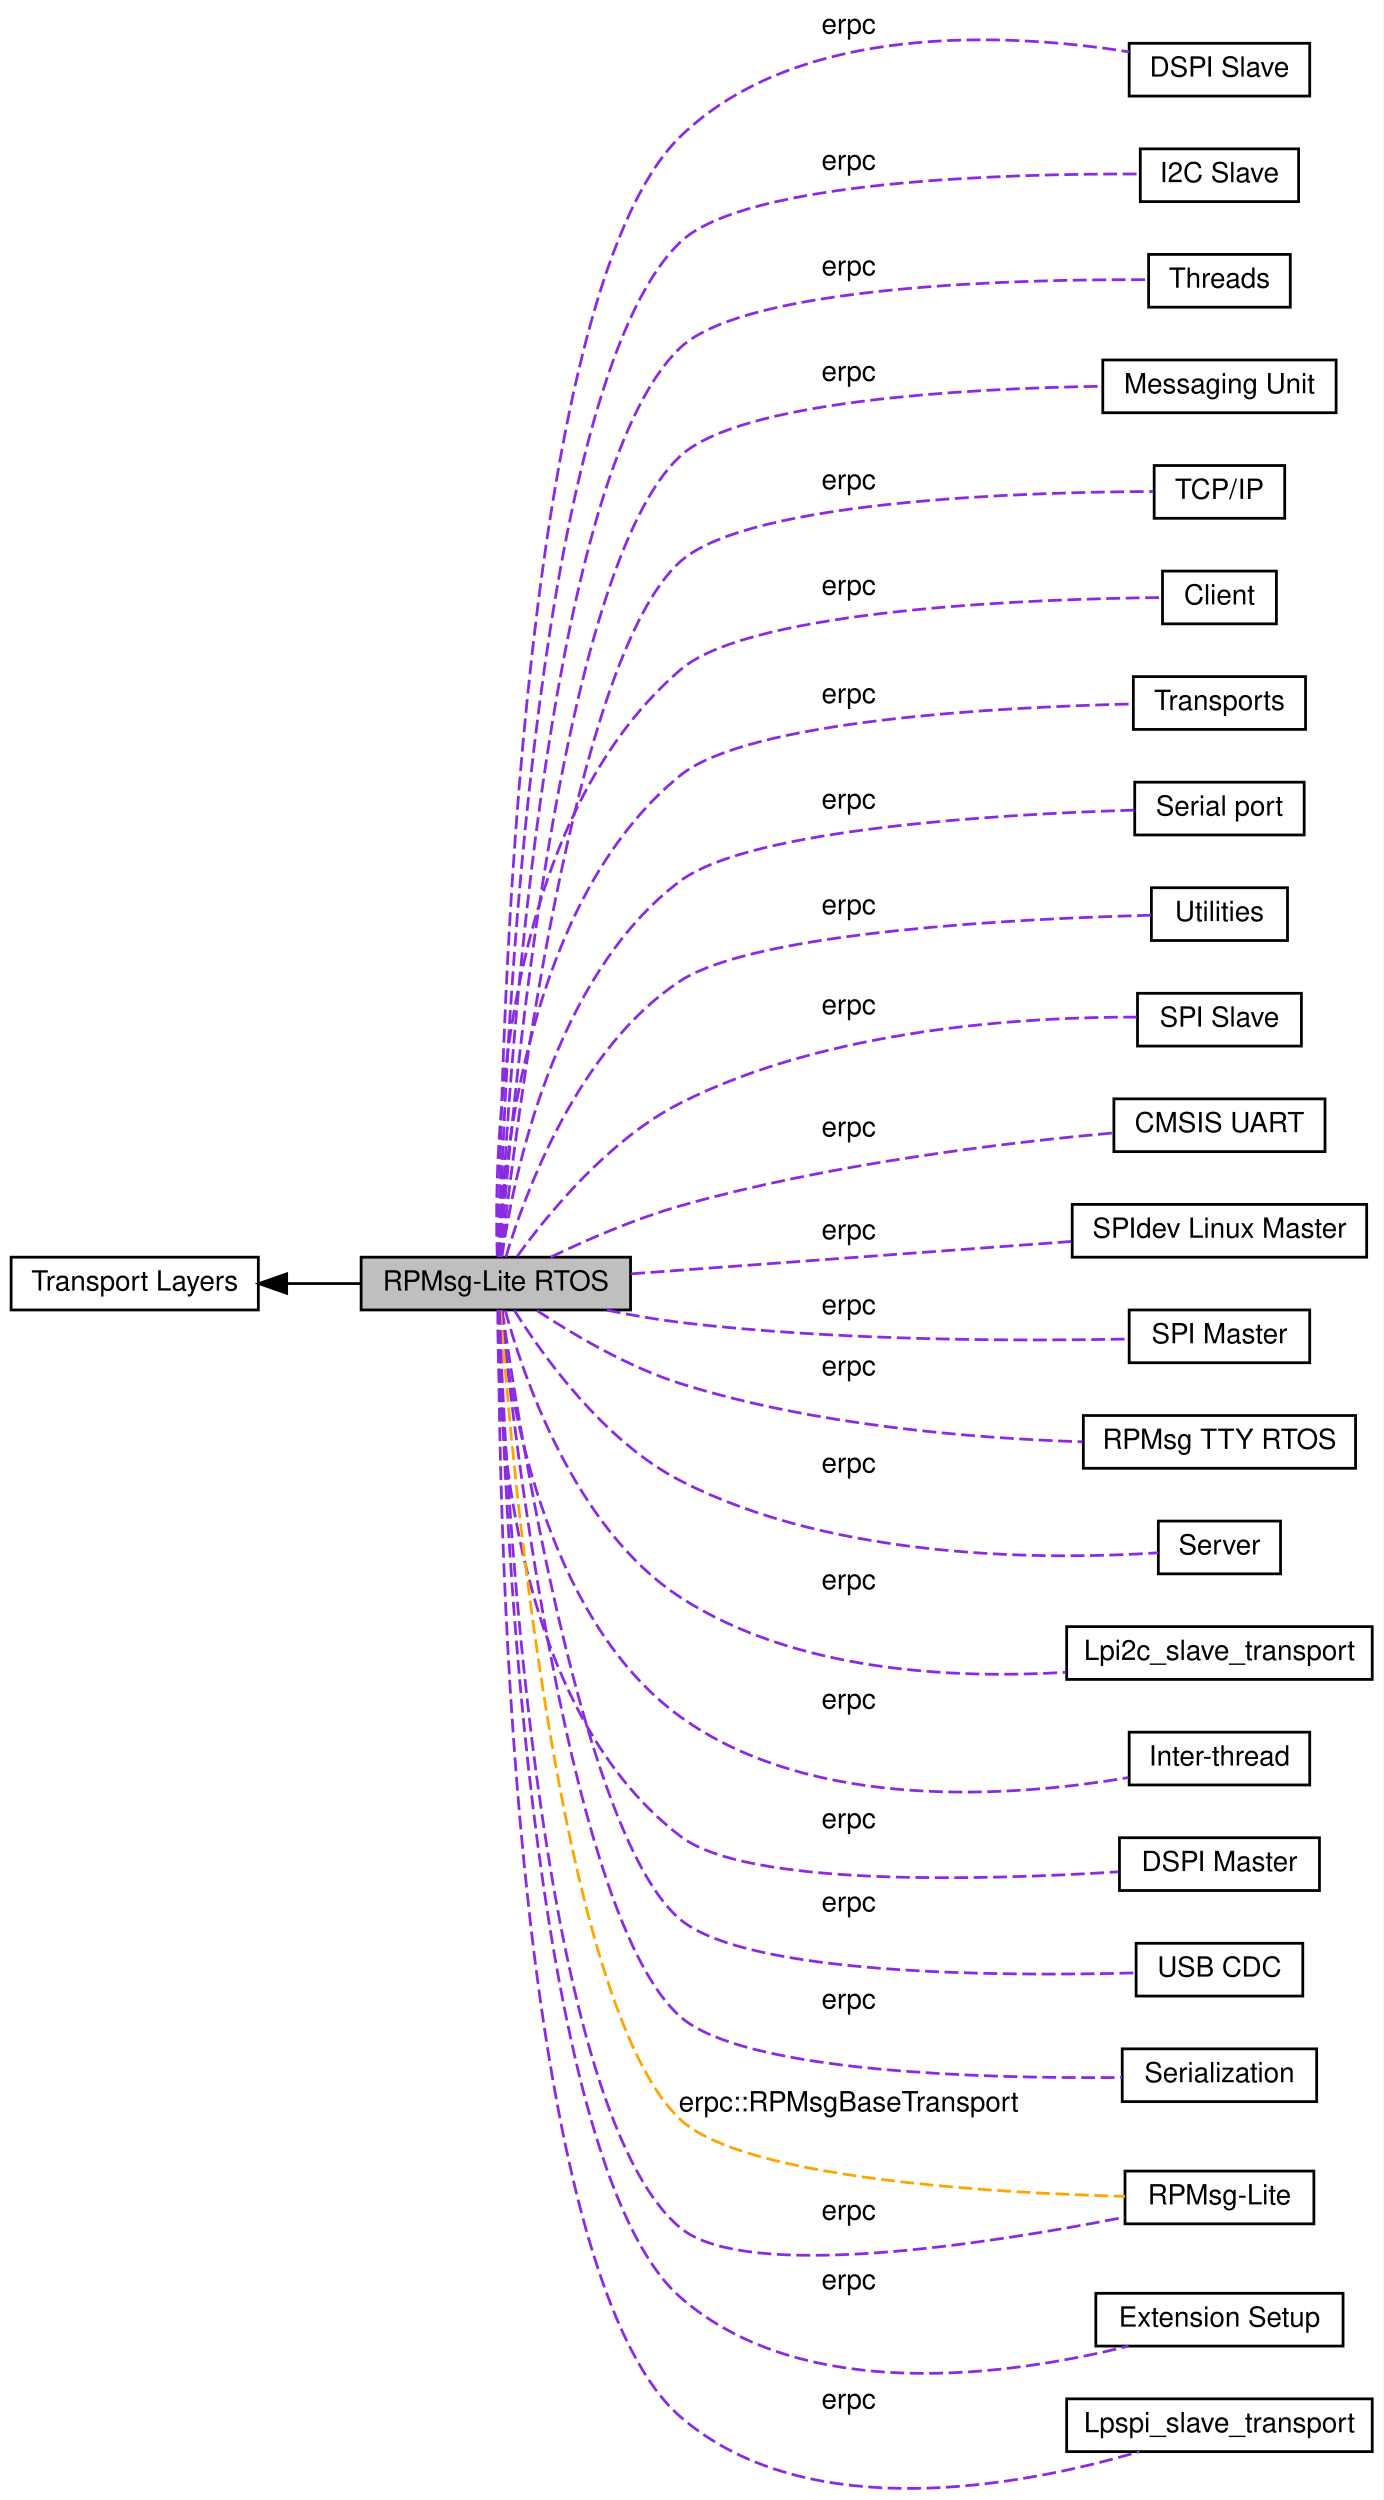
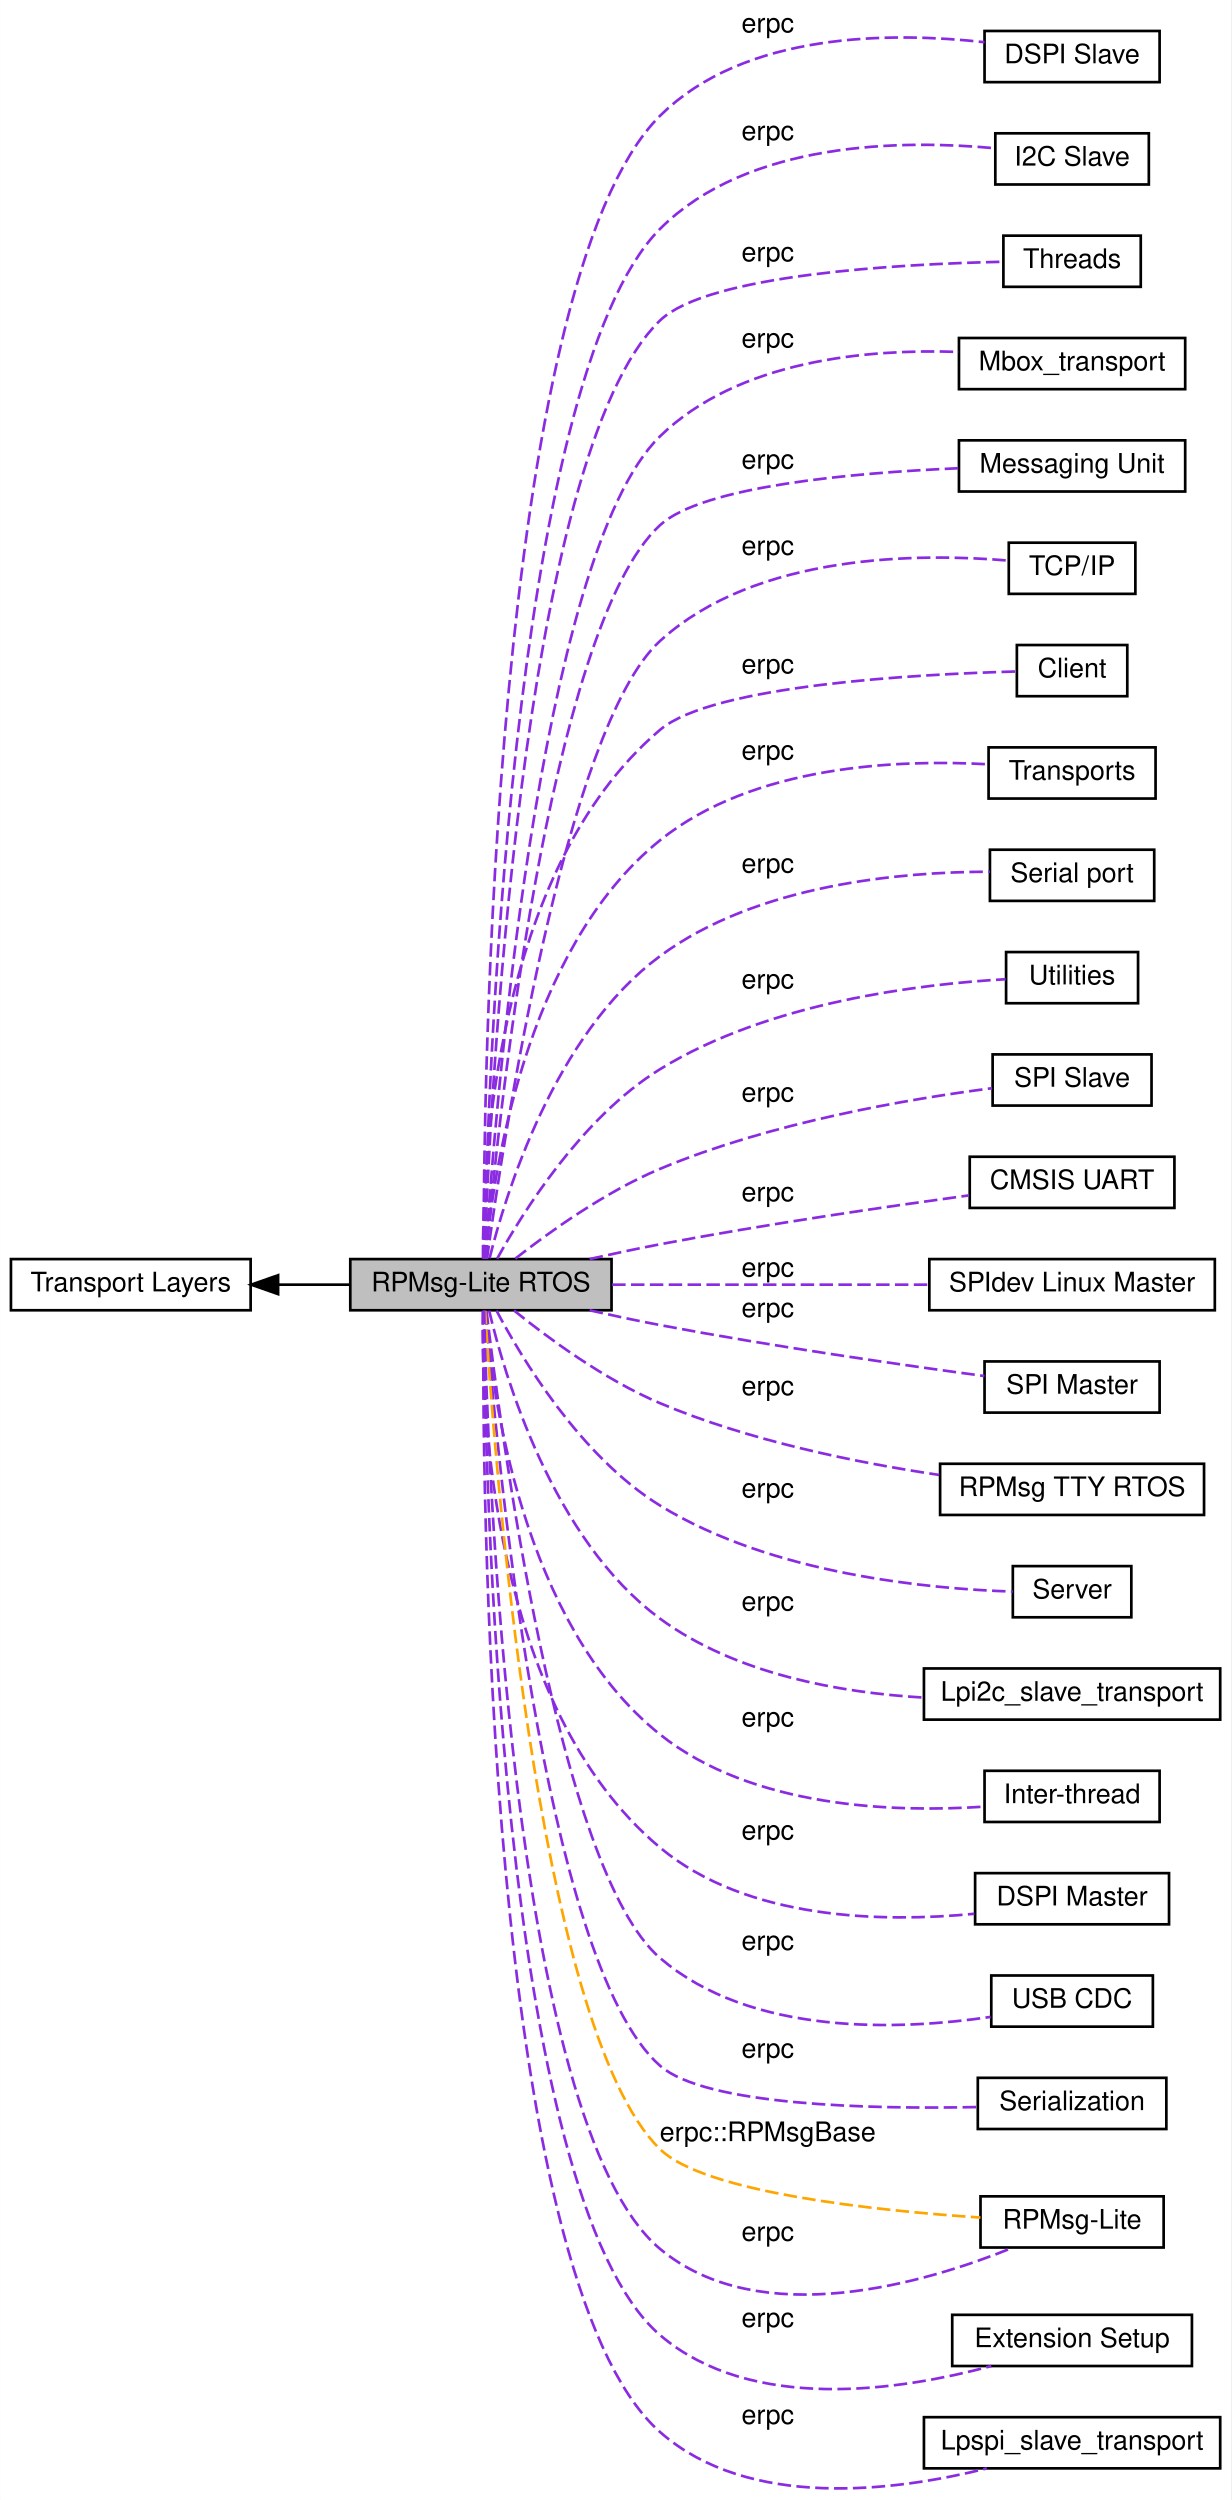
- <svg xmlns="http://www.w3.org/2000/svg" xmlns:xlink="http://www.w3.org/1999/xlink" width="498pt" height="900pt" viewBox="0.00 0.00 498.00 899.83">
-   <g id="graph0" class="graph" transform="scale(1 1) rotate(0) translate(4 895.829)">
-     <polygon fill="white" stroke="none" points="-4,4 -4,-895.829 494,-895.829 494,4 -4,4" />
+ <svg xmlns="http://www.w3.org/2000/svg" xmlns:xlink="http://www.w3.org/1999/xlink" width="457pt" height="928pt" viewBox="0.00 0.00 457.00 928.25">
+   <g id="graph0" class="graph" transform="scale(1 1) rotate(0) translate(4 924.246)">
+     <polygon fill="white" stroke="none" points="-4,4 -4,-924.246 453,-924.246 453,4 -4,4" />
    <g id="node1" class="node">
      <g id="a_node1">
        <a xlink:href="group__transports.html" target="_top" xlink:title="Transport layer classes. ">
-           <polygon fill="white" stroke="black" points="0,-424.329 0,-443.329 89,-443.329 89,-424.329 0,-424.329" />
-           <text text-anchor="middle" x="44.5" y="-431.329" font-family="Helvetica,sans-Serif" font-size="10.00">Transport Layers</text>
-         </a>
-       </g>
-     </g>
-     <g id="node22" class="node">
-       <polygon fill="#bfbfbf" stroke="black" points="126,-424.329 126,-443.329 223,-443.329 223,-424.329 126,-424.329" />
-       <text text-anchor="middle" x="174.5" y="-431.329" font-family="Helvetica,sans-Serif" font-size="10.00">RPMsg-Lite RTOS</text>
+           <polygon fill="white" stroke="black" points="0,-437.746 0,-456.746 89,-456.746 89,-437.746 0,-437.746" />
+           <text text-anchor="middle" x="44.5" y="-444.746" font-family="Helvetica,sans-Serif" font-size="10.00">Transport Layers</text>
+         </a>
+       </g>
+     </g>
+     <g id="node23" class="node">
+       <polygon fill="#bfbfbf" stroke="black" points="126,-437.746 126,-456.746 223,-456.746 223,-437.746 126,-437.746" />
+       <text text-anchor="middle" x="174.5" y="-444.746" font-family="Helvetica,sans-Serif" font-size="10.00">RPMsg-Lite RTOS</text>
    </g>
    <g id="edge1" class="edge">
-       <path fill="none" stroke="black" d="M99.292,-433.829C108.032,-433.829 117.033,-433.829 125.62,-433.829" />
-       <polygon fill="black" stroke="black" points="99.192,-430.329 89.192,-433.829 99.192,-437.329 99.192,-430.329" />
+       <path fill="none" stroke="black" d="M99.292,-447.246C108.032,-447.246 117.033,-447.246 125.62,-447.246" />
+       <polygon fill="black" stroke="black" points="99.192,-443.746 89.192,-447.246 99.192,-450.746 99.192,-443.746" />
    </g>
    <g id="node2" class="node">
      <g id="a_node2">
        <a xlink:href="group__dspi__slave__transport.html" target="_top" xlink:title="MCUXpressoSDK DSPI slave driver transport. ">
-           <polygon fill="white" stroke="black" points="402.5,-861.329 402.5,-880.329 467.5,-880.329 467.5,-861.329 402.5,-861.329" />
-           <text text-anchor="middle" x="435" y="-868.329" font-family="Helvetica,sans-Serif" font-size="10.00">DSPI Slave</text>
+           <polygon fill="white" stroke="black" points="361.5,-893.746 361.5,-912.746 426.5,-912.746 426.5,-893.746 361.5,-893.746" />
+           <text text-anchor="middle" x="394" y="-900.746" font-family="Helvetica,sans-Serif" font-size="10.00">DSPI Slave</text>
        </a>
      </g>
    </g>
    <g id="node3" class="node">
      <g id="a_node3">
        <a xlink:href="group__i2c__slave__transport.html" target="_top" xlink:title="MCUXpressoSDK I2C slave driver transport. ">
-           <polygon fill="white" stroke="black" points="406.5,-823.329 406.5,-842.329 463.5,-842.329 463.5,-823.329 406.5,-823.329" />
-           <text text-anchor="middle" x="435" y="-830.329" font-family="Helvetica,sans-Serif" font-size="10.00">I2C Slave</text>
+           <polygon fill="white" stroke="black" points="365.5,-855.746 365.5,-874.746 422.5,-874.746 422.5,-855.746 365.5,-855.746" />
+           <text text-anchor="middle" x="394" y="-862.746" font-family="Helvetica,sans-Serif" font-size="10.00">I2C Slave</text>
        </a>
      </g>
    </g>
    <g id="node4" class="node">
      <g id="a_node4">
        <a xlink:href="group__port__threads.html" target="_top" xlink:title="Threading model. ">
-           <polygon fill="white" stroke="black" points="409.5,-785.329 409.5,-804.329 460.5,-804.329 460.5,-785.329 409.5,-785.329" />
-           <text text-anchor="middle" x="435" y="-792.329" font-family="Helvetica,sans-Serif" font-size="10.00">Threads</text>
+           <polygon fill="white" stroke="black" points="368.5,-817.746 368.5,-836.746 419.5,-836.746 419.5,-817.746 368.5,-817.746" />
+           <text text-anchor="middle" x="394" y="-824.746" font-family="Helvetica,sans-Serif" font-size="10.00">Threads</text>
        </a>
      </g>
    </g>
    <g id="node5" class="node">
      <g id="a_node5">
-         <a xlink:href="group__mu__transport.html" target="_top" xlink:title="Messaging Unit transport. ">
-           <polygon fill="white" stroke="black" points="393,-747.329 393,-766.329 477,-766.329 477,-747.329 393,-747.329" />
-           <text text-anchor="middle" x="435" y="-754.329" font-family="Helvetica,sans-Serif" font-size="10.00">Messaging Unit</text>
+         <a xlink:href="group__mbox__transport.html" target="_top" xlink:title="Mbox_transport">
+           <polygon fill="white" stroke="black" points="352,-779.746 352,-798.746 436,-798.746 436,-779.746 352,-779.746" />
+           <text text-anchor="middle" x="394" y="-786.746" font-family="Helvetica,sans-Serif" font-size="10.00">Mbox_transport</text>
        </a>
      </g>
    </g>
    <g id="node6" class="node">
      <g id="a_node6">
-         <a xlink:href="group__tcp__transport.html" target="_top" xlink:title="Simple TCP/IP transport. ">
-           <polygon fill="white" stroke="black" points="411.5,-709.329 411.5,-728.329 458.5,-728.329 458.5,-709.329 411.5,-709.329" />
-           <text text-anchor="middle" x="435" y="-716.329" font-family="Helvetica,sans-Serif" font-size="10.00">TCP/IP</text>
+         <a xlink:href="group__mu__transport.html" target="_top" xlink:title="Messaging Unit transport. ">
+           <polygon fill="white" stroke="black" points="352,-741.746 352,-760.746 436,-760.746 436,-741.746 352,-741.746" />
+           <text text-anchor="middle" x="394" y="-748.746" font-family="Helvetica,sans-Serif" font-size="10.00">Messaging Unit</text>
        </a>
      </g>
    </g>
    <g id="node7" class="node">
      <g id="a_node7">
-         <a xlink:href="group__infra__client.html" target="_top" xlink:title="Client classes. ">
-           <polygon fill="white" stroke="black" points="414.5,-671.329 414.5,-690.329 455.5,-690.329 455.5,-671.329 414.5,-671.329" />
-           <text text-anchor="middle" x="435" y="-678.329" font-family="Helvetica,sans-Serif" font-size="10.00">Client</text>
+         <a xlink:href="group__tcp__transport.html" target="_top" xlink:title="Simple TCP/IP transport. ">
+           <polygon fill="white" stroke="black" points="370.5,-703.746 370.5,-722.746 417.5,-722.746 417.5,-703.746 370.5,-703.746" />
+           <text text-anchor="middle" x="394" y="-710.746" font-family="Helvetica,sans-Serif" font-size="10.00">TCP/IP</text>
        </a>
      </g>
    </g>
    <g id="node8" class="node">
      <g id="a_node8">
-         <a xlink:href="group__infra__transport.html" target="_top" xlink:title="Superclasses for building transports. ">
-           <polygon fill="white" stroke="black" points="404,-633.329 404,-652.329 466,-652.329 466,-633.329 404,-633.329" />
-           <text text-anchor="middle" x="435" y="-640.329" font-family="Helvetica,sans-Serif" font-size="10.00">Transports</text>
+         <a xlink:href="group__infra__client.html" target="_top" xlink:title="Client classes. ">
+           <polygon fill="white" stroke="black" points="373.5,-665.746 373.5,-684.746 414.5,-684.746 414.5,-665.746 373.5,-665.746" />
+           <text text-anchor="middle" x="394" y="-672.746" font-family="Helvetica,sans-Serif" font-size="10.00">Client</text>
        </a>
      </g>
    </g>
    <g id="node9" class="node">
      <g id="a_node9">
-         <a xlink:href="group__serial__transport.html" target="_top" xlink:title="POSIX and Win32 serial port transport. ">
-           <polygon fill="white" stroke="black" points="404.5,-595.329 404.5,-614.329 465.5,-614.329 465.5,-595.329 404.5,-595.329" />
-           <text text-anchor="middle" x="435" y="-602.329" font-family="Helvetica,sans-Serif" font-size="10.00">Serial port</text>
+         <a xlink:href="group__infra__transport.html" target="_top" xlink:title="Superclasses for building transports. ">
+           <polygon fill="white" stroke="black" points="363,-627.746 363,-646.746 425,-646.746 425,-627.746 363,-627.746" />
+           <text text-anchor="middle" x="394" y="-634.746" font-family="Helvetica,sans-Serif" font-size="10.00">Transports</text>
        </a>
      </g>
    </g>
    <g id="node10" class="node">
      <g id="a_node10">
-         <a xlink:href="group__infra__utility.html" target="_top" xlink:title="Utility code used by the infrastructure. ">
-           <polygon fill="white" stroke="black" points="410.5,-557.329 410.5,-576.329 459.5,-576.329 459.5,-557.329 410.5,-557.329" />
-           <text text-anchor="middle" x="435" y="-564.329" font-family="Helvetica,sans-Serif" font-size="10.00">Utilities</text>
+         <a xlink:href="group__serial__transport.html" target="_top" xlink:title="POSIX and Win32 serial port transport. ">
+           <polygon fill="white" stroke="black" points="363.5,-589.746 363.5,-608.746 424.5,-608.746 424.5,-589.746 363.5,-589.746" />
+           <text text-anchor="middle" x="394" y="-596.746" font-family="Helvetica,sans-Serif" font-size="10.00">Serial port</text>
        </a>
      </g>
    </g>
    <g id="node11" class="node">
      <g id="a_node11">
-         <a xlink:href="group__spi__slave__transport.html" target="_top" xlink:title="MCUXpressoSDK SPI slave driver transport. ">
-           <polygon fill="white" stroke="black" points="405.5,-519.329 405.5,-538.329 464.5,-538.329 464.5,-519.329 405.5,-519.329" />
-           <text text-anchor="middle" x="435" y="-526.329" font-family="Helvetica,sans-Serif" font-size="10.00">SPI Slave</text>
+         <a xlink:href="group__infra__utility.html" target="_top" xlink:title="Utility code used by the infrastructure. ">
+           <polygon fill="white" stroke="black" points="369.5,-551.746 369.5,-570.746 418.5,-570.746 418.5,-551.746 369.5,-551.746" />
+           <text text-anchor="middle" x="394" y="-558.746" font-family="Helvetica,sans-Serif" font-size="10.00">Utilities</text>
        </a>
      </g>
    </g>
    <g id="node12" class="node">
      <g id="a_node12">
-         <a xlink:href="group__uart__transport.html" target="_top" xlink:title="CMSIS UART driver transport. ">
-           <polygon fill="white" stroke="black" points="397,-481.329 397,-500.329 473,-500.329 473,-481.329 397,-481.329" />
-           <text text-anchor="middle" x="435" y="-488.329" font-family="Helvetica,sans-Serif" font-size="10.00">CMSIS UART</text>
+         <a xlink:href="group__spi__slave__transport.html" target="_top" xlink:title="MCUXpressoSDK SPI slave driver transport. ">
+           <polygon fill="white" stroke="black" points="364.5,-513.746 364.5,-532.746 423.5,-532.746 423.5,-513.746 364.5,-513.746" />
+           <text text-anchor="middle" x="394" y="-520.746" font-family="Helvetica,sans-Serif" font-size="10.00">SPI Slave</text>
        </a>
      </g>
    </g>
    <g id="node13" class="node">
      <g id="a_node13">
-         <a xlink:href="group__spidev__master__transport.html" target="_top" xlink:title="SPIdev Linux transport. ">
-           <polygon fill="white" stroke="black" points="382,-443.329 382,-462.329 488,-462.329 488,-443.329 382,-443.329" />
-           <text text-anchor="middle" x="435" y="-450.329" font-family="Helvetica,sans-Serif" font-size="10.00">SPIdev Linux Master</text>
+         <a xlink:href="group__uart__transport.html" target="_top" xlink:title="CMSIS UART driver transport. ">
+           <polygon fill="white" stroke="black" points="356,-475.746 356,-494.746 432,-494.746 432,-475.746 356,-475.746" />
+           <text text-anchor="middle" x="394" y="-482.746" font-family="Helvetica,sans-Serif" font-size="10.00">CMSIS UART</text>
        </a>
      </g>
    </g>
    <g id="node14" class="node">
      <g id="a_node14">
-         <a xlink:href="group__spi__master__transport.html" target="_top" xlink:title="MCUXpressoSDK SPI master driver transport. ">
-           <polygon fill="white" stroke="black" points="402.5,-405.329 402.5,-424.329 467.5,-424.329 467.5,-405.329 402.5,-405.329" />
-           <text text-anchor="middle" x="435" y="-412.329" font-family="Helvetica,sans-Serif" font-size="10.00">SPI Master</text>
+         <a xlink:href="group__spidev__master__transport.html" target="_top" xlink:title="SPIdev Linux transport. ">
+           <polygon fill="white" stroke="black" points="341,-437.746 341,-456.746 447,-456.746 447,-437.746 341,-437.746" />
+           <text text-anchor="middle" x="394" y="-444.746" font-family="Helvetica,sans-Serif" font-size="10.00">SPIdev Linux Master</text>
        </a>
      </g>
    </g>
    <g id="node15" class="node">
      <g id="a_node15">
-         <a xlink:href="group__rpmsg__tty__rtos__transport.html" target="_top" xlink:title="RPMsg TTY RTOS transport. ">
-           <polygon fill="white" stroke="black" points="386,-367.329 386,-386.329 484,-386.329 484,-367.329 386,-367.329" />
-           <text text-anchor="middle" x="435" y="-374.329" font-family="Helvetica,sans-Serif" font-size="10.00">RPMsg TTY RTOS</text>
+         <a xlink:href="group__spi__master__transport.html" target="_top" xlink:title="MCUXpressoSDK SPI master driver transport. ">
+           <polygon fill="white" stroke="black" points="361.5,-399.746 361.5,-418.746 426.5,-418.746 426.5,-399.746 361.5,-399.746" />
+           <text text-anchor="middle" x="394" y="-406.746" font-family="Helvetica,sans-Serif" font-size="10.00">SPI Master</text>
        </a>
      </g>
    </g>
    <g id="node16" class="node">
      <g id="a_node16">
-         <a xlink:href="group__infra__server.html" target="_top" xlink:title="Server classes. ">
-           <polygon fill="white" stroke="black" points="413,-329.329 413,-348.329 457,-348.329 457,-329.329 413,-329.329" />
-           <text text-anchor="middle" x="435" y="-336.329" font-family="Helvetica,sans-Serif" font-size="10.00">Server</text>
+         <a xlink:href="group__rpmsg__tty__rtos__transport.html" target="_top" xlink:title="RPMsg TTY RTOS transport. ">
+           <polygon fill="white" stroke="black" points="345,-361.746 345,-380.746 443,-380.746 443,-361.746 345,-361.746" />
+           <text text-anchor="middle" x="394" y="-368.746" font-family="Helvetica,sans-Serif" font-size="10.00">RPMsg TTY RTOS</text>
        </a>
      </g>
    </g>
    <g id="node17" class="node">
      <g id="a_node17">
-         <a xlink:href="group__lpi2c__slave__transport.html" target="_top" xlink:title="Lpi2c_slave_transport">
-           <polygon fill="white" stroke="black" points="380,-291.329 380,-310.329 490,-310.329 490,-291.329 380,-291.329" />
-           <text text-anchor="middle" x="435" y="-298.329" font-family="Helvetica,sans-Serif" font-size="10.00">Lpi2c_slave_transport</text>
+         <a xlink:href="group__infra__server.html" target="_top" xlink:title="Server classes. ">
+           <polygon fill="white" stroke="black" points="372,-323.746 372,-342.746 416,-342.746 416,-323.746 372,-323.746" />
+           <text text-anchor="middle" x="394" y="-330.746" font-family="Helvetica,sans-Serif" font-size="10.00">Server</text>
        </a>
      </g>
    </g>
    <g id="node18" class="node">
      <g id="a_node18">
-         <a xlink:href="group__itbp__transport.html" target="_top" xlink:title="Simple inter-thread communications transport. ">
-           <polygon fill="white" stroke="black" points="402.5,-253.329 402.5,-272.329 467.5,-272.329 467.5,-253.329 402.5,-253.329" />
-           <text text-anchor="middle" x="435" y="-260.329" font-family="Helvetica,sans-Serif" font-size="10.00">Inter-thread</text>
+         <a xlink:href="group__lpi2c__slave__transport.html" target="_top" xlink:title="Lpi2c_slave_transport">
+           <polygon fill="white" stroke="black" points="339,-285.746 339,-304.746 449,-304.746 449,-285.746 339,-285.746" />
+           <text text-anchor="middle" x="394" y="-292.746" font-family="Helvetica,sans-Serif" font-size="10.00">Lpi2c_slave_transport</text>
        </a>
      </g>
    </g>
    <g id="node19" class="node">
      <g id="a_node19">
-         <a xlink:href="group__dspi__master__transport.html" target="_top" xlink:title="MCUXpressoSDK DSPI master driver transport. ">
-           <polygon fill="white" stroke="black" points="399,-215.329 399,-234.329 471,-234.329 471,-215.329 399,-215.329" />
-           <text text-anchor="middle" x="435" y="-222.329" font-family="Helvetica,sans-Serif" font-size="10.00">DSPI Master</text>
+         <a xlink:href="group__itbp__transport.html" target="_top" xlink:title="Simple inter-thread communications transport. ">
+           <polygon fill="white" stroke="black" points="361.5,-247.746 361.5,-266.746 426.5,-266.746 426.5,-247.746 361.5,-247.746" />
+           <text text-anchor="middle" x="394" y="-254.746" font-family="Helvetica,sans-Serif" font-size="10.00">Inter-thread</text>
        </a>
      </g>
    </g>
    <g id="node20" class="node">
      <g id="a_node20">
-         <a xlink:href="group___u_s_b___c_d_c__transport.html" target="_top" xlink:title="USB CDC transport. ">
-           <polygon fill="white" stroke="black" points="405,-177.329 405,-196.329 465,-196.329 465,-177.329 405,-177.329" />
-           <text text-anchor="middle" x="435" y="-184.329" font-family="Helvetica,sans-Serif" font-size="10.00">USB CDC</text>
+         <a xlink:href="group__dspi__master__transport.html" target="_top" xlink:title="MCUXpressoSDK DSPI master driver transport. ">
+           <polygon fill="white" stroke="black" points="358,-209.746 358,-228.746 430,-228.746 430,-209.746 358,-209.746" />
+           <text text-anchor="middle" x="394" y="-216.746" font-family="Helvetica,sans-Serif" font-size="10.00">DSPI Master</text>
        </a>
      </g>
    </g>
    <g id="node21" class="node">
      <g id="a_node21">
+         <a xlink:href="group___u_s_b___c_d_c__transport.html" target="_top" xlink:title="USB CDC transport. ">
+           <polygon fill="white" stroke="black" points="364,-171.746 364,-190.746 424,-190.746 424,-171.746 364,-171.746" />
+           <text text-anchor="middle" x="394" y="-178.746" font-family="Helvetica,sans-Serif" font-size="10.00">USB CDC</text>
+         </a>
+       </g>
+     </g>
+     <g id="node22" class="node">
+       <g id="a_node22">
        <a xlink:href="group__infra__codec.html" target="_top" xlink:title="Classes used for message serialization. ">
-           <polygon fill="white" stroke="black" points="400,-139.329 400,-158.329 470,-158.329 470,-139.329 400,-139.329" />
-           <text text-anchor="middle" x="435" y="-146.329" font-family="Helvetica,sans-Serif" font-size="10.00">Serialization</text>
+           <polygon fill="white" stroke="black" points="359,-133.746 359,-152.746 429,-152.746 429,-133.746 359,-133.746" />
+           <text text-anchor="middle" x="394" y="-140.746" font-family="Helvetica,sans-Serif" font-size="10.00">Serialization</text>
        </a>
      </g>
    </g>
    <g id="edge11" class="edge">
-       <path fill="none" stroke="blueviolet" stroke-dasharray="5,2" d="M175.53,-443.574C175.916,-500.421 180.853,-788.667 241,-846.829 283.963,-888.373 359.778,-883.942 402.479,-877.251" />
-       <text text-anchor="middle" x="301.5" y="-883.829" font-family="Helvetica,sans-Serif" font-size="10.00">erpc</text>
+       <path fill="none" stroke="blueviolet" stroke-dasharray="5,2" d="M175.466,-457.079C175.477,-515.755 178.578,-819.201 241,-881.246 272.393,-912.449 326.985,-912.436 361.489,-908.57" />
+       <text text-anchor="middle" x="281" y="-912.246" font-family="Helvetica,sans-Serif" font-size="10.00">erpc</text>
    </g>
    <g id="edge12" class="edge">
-       <path fill="none" stroke="blueviolet" stroke-dasharray="5,2" d="M175.695,-443.371C176.987,-496.621 186.071,-756.538 241,-808.829 264.172,-830.887 358.792,-833.439 406.387,-833.277" />
-       <text text-anchor="middle" x="301.5" y="-834.829" font-family="Helvetica,sans-Serif" font-size="10.00">erpc</text>
+       <path fill="none" stroke="blueviolet" stroke-dasharray="5,2" d="M175.657,-456.815C176.754,-511.409 185,-783.03 241,-839.246 273.593,-871.964 331.276,-872.395 365.438,-869.195" />
+       <text text-anchor="middle" x="281" y="-872.246" font-family="Helvetica,sans-Serif" font-size="10.00">erpc</text>
    </g>
    <g id="edge9" class="edge">
-       <path fill="none" stroke="blueviolet" stroke-dasharray="5,2" d="M175.897,-443.377C178.182,-493.371 191.344,-724.451 241,-770.829 264.874,-793.127 362.923,-795.428 409.375,-795.223" />
-       <text text-anchor="middle" x="301.5" y="-796.829" font-family="Helvetica,sans-Serif" font-size="10.00">erpc</text>
+       <path fill="none" stroke="blueviolet" stroke-dasharray="5,2" d="M175.805,-457.018C177.648,-509.268 189.014,-755.16 241,-805.246 258.714,-822.312 329.846,-826.206 368.198,-827.05" />
+       <text text-anchor="middle" x="281" y="-827.246" font-family="Helvetica,sans-Serif" font-size="10.00">erpc</text>
    </g>
    <g id="edge16" class="edge">
-       <path fill="none" stroke="blueviolet" stroke-dasharray="5,2" d="M176.169,-443.481C179.607,-490.103 196.863,-691.396 241,-731.829 262.488,-751.513 342.648,-756.021 392.654,-756.867" />
-       <text text-anchor="middle" x="301.5" y="-758.829" font-family="Helvetica,sans-Serif" font-size="10.00">erpc</text>
+       <path fill="none" stroke="blueviolet" stroke-dasharray="5,2" d="M176.08,-456.757C179.195,-504.564 195.521,-718.077 241,-762.246 270.032,-790.442 317.699,-794.769 351.916,-793.576" />
+       <text text-anchor="middle" x="281" y="-795.246" font-family="Helvetica,sans-Serif" font-size="10.00">erpc</text>
+     </g>
+     <g id="edge17" class="edge">
+       <path fill="none" stroke="blueviolet" stroke-dasharray="5,2" d="M176.317,-456.967C180.319,-502.142 199.364,-690.987 241,-729.246 256.756,-743.724 312.502,-748.696 351.901,-750.39" />
+       <text text-anchor="middle" x="281" y="-750.246" font-family="Helvetica,sans-Serif" font-size="10.00">erpc</text>
+     </g>
+     <g id="edge24" class="edge">
+       <path fill="none" stroke="blueviolet" stroke-dasharray="5,2" d="M176.755,-456.796C182.267,-497.262 205.64,-653.988 241,-686.246 276.74,-718.85 337.646,-718.9 370.462,-716.094" />
+       <text text-anchor="middle" x="281" y="-718.246" font-family="Helvetica,sans-Serif" font-size="10.00">erpc</text>
+     </g>
+     <g id="edge3" class="edge">
+       <path fill="none" stroke="blueviolet" stroke-dasharray="5,2" d="M175.27,-456.922C175.05,-490.208 179.176,-600.818 241,-653.246 260.624,-669.888 337.052,-673.941 373.48,-674.928" />
+       <text text-anchor="middle" x="281" y="-674.246" font-family="Helvetica,sans-Serif" font-size="10.00">erpc</text>
+     </g>
+     <g id="edge5" class="edge">
+       <path fill="none" stroke="blueviolet" stroke-dasharray="5,2" d="M176.165,-456.968C178.697,-485.816 190.35,-571.458 241,-612.246 275.681,-640.174 329.547,-642.349 362.972,-640.456" />
+       <text text-anchor="middle" x="281" y="-642.246" font-family="Helvetica,sans-Serif" font-size="10.00">erpc</text>
+     </g>
+     <g id="edge20" class="edge">
+       <path fill="none" stroke="blueviolet" stroke-dasharray="5,2" d="M177.713,-457.039C183.563,-480.522 201.754,-540.24 241,-569.246 277.016,-595.865 330.48,-600.548 363.461,-600.57" />
+       <text text-anchor="middle" x="281" y="-600.246" font-family="Helvetica,sans-Serif" font-size="10.00">erpc</text>
+     </g>
+     <g id="edge6" class="edge">
+       <path fill="none" stroke="blueviolet" stroke-dasharray="5,2" d="M180.527,-456.888C189.95,-473.951 211.967,-509.35 241,-527.246 281.399,-552.148 337.843,-558.886 369.347,-560.661" />
+       <text text-anchor="middle" x="281" y="-557.246" font-family="Helvetica,sans-Serif" font-size="10.00">erpc</text>
+     </g>
+     <g id="edge22" class="edge">
+       <path fill="none" stroke="blueviolet" stroke-dasharray="5,2" d="M187.289,-456.932C199.848,-466.764 220.68,-481.718 241,-490.246 281.96,-507.436 333.042,-516.16 364.325,-520.2" />
+       <text text-anchor="middle" x="281" y="-515.246" font-family="Helvetica,sans-Serif" font-size="10.00">erpc</text>
+     </g>
+     <g id="edge25" class="edge">
+       <path fill="none" stroke="blueviolet" stroke-dasharray="5,2" d="M214.885,-456.769C223.468,-458.703 232.519,-460.636 241,-462.246 279.938,-469.64 324.848,-476.195 355.7,-480.396" />
+       <text text-anchor="middle" x="281" y="-478.246" font-family="Helvetica,sans-Serif" font-size="10.00">erpc</text>
    </g>
    <g id="edge23" class="edge">
-       <path fill="none" stroke="blueviolet" stroke-dasharray="5,2" d="M176.488,-443.377C181.108,-486.109 202.026,-659.201 241,-693.829 265.753,-715.821 365.736,-718.792 411.243,-718.977" />
-       <text text-anchor="middle" x="301.5" y="-719.829" font-family="Helvetica,sans-Serif" font-size="10.00">erpc</text>
-     </g>
-     <g id="edge3" class="edge">
-       <path fill="none" stroke="blueviolet" stroke-dasharray="5,2" d="M175.005,-443.72C173.842,-478.823 175.048,-598.337 241,-654.829 266.742,-676.878 370.549,-680.338 414.349,-680.801" />
-       <text text-anchor="middle" x="301.5" y="-681.829" font-family="Helvetica,sans-Serif" font-size="10.00">erpc</text>
-     </g>
-     <g id="edge5" class="edge">
-       <path fill="none" stroke="blueviolet" stroke-dasharray="5,2" d="M175.695,-443.756C176.888,-474.95 185.134,-571.606 241,-616.829 265.374,-636.559 355.761,-641.347 403.696,-642.488" />
-       <text text-anchor="middle" x="301.5" y="-642.829" font-family="Helvetica,sans-Serif" font-size="10.00">erpc</text>
+       <path fill="none" stroke="blueviolet" stroke-dasharray="5,2" d="M223.231,-447.246C257.995,-447.246 305.058,-447.246 340.815,-447.246" />
+       <text text-anchor="middle" x="281" y="-450.246" font-family="Helvetica,sans-Serif" font-size="10.00">erpc</text>
+     </g>
+     <g id="edge21" class="edge">
+       <path fill="none" stroke="blueviolet" stroke-dasharray="5,2" d="M214.885,-437.723C223.468,-435.789 232.519,-433.856 241,-432.246 282.429,-424.379 330.619,-417.462 361.443,-413.319" />
+       <text text-anchor="middle" x="281" y="-435.246" font-family="Helvetica,sans-Serif" font-size="10.00">erpc</text>
    </g>
    <g id="edge19" class="edge">
-       <path fill="none" stroke="blueviolet" stroke-dasharray="5,2" d="M176.685,-443.59C180.481,-470.235 194.922,-544.507 241,-578.829 266.216,-597.611 356.674,-602.826 404.257,-604.273" />
-       <text text-anchor="middle" x="301.5" y="-604.829" font-family="Helvetica,sans-Serif" font-size="10.00">erpc</text>
-     </g>
-     <g id="edge6" class="edge">
-       <path fill="none" stroke="blueviolet" stroke-dasharray="5,2" d="M178.12,-443.41C184.637,-465.236 203.802,-518.632 241,-542.829 268.455,-560.687 365.134,-565.262 410.353,-566.43" />
-       <text text-anchor="middle" x="301.5" y="-566.829" font-family="Helvetica,sans-Serif" font-size="10.00">erpc</text>
-     </g>
-     <g id="edge21" class="edge">
-       <path fill="none" stroke="blueviolet" stroke-dasharray="5,2" d="M182.232,-443.686C192.849,-458.373 214.976,-485.679 241,-498.829 294.417,-525.821 365.919,-529.854 405.177,-529.755" />
-       <text text-anchor="middle" x="301.5" y="-530.829" font-family="Helvetica,sans-Serif" font-size="10.00">erpc</text>
-     </g>
-     <g id="edge24" class="edge">
-       <path fill="none" stroke="blueviolet" stroke-dasharray="5,2" d="M194.236,-443.356C207.088,-449.509 224.701,-457.202 241,-461.829 293.968,-476.862 357.456,-484.495 396.767,-488.065" />
-       <text text-anchor="middle" x="301.5" y="-486.829" font-family="Helvetica,sans-Serif" font-size="10.00">erpc</text>
-     </g>
-     <g id="edge22" class="edge">
-       <path fill="none" stroke="blueviolet" stroke-dasharray="5,2" d="M223.214,-437.336C268.146,-440.638 335.298,-445.574 381.677,-448.983" />
-       <text text-anchor="middle" x="301.5" y="-449.829" font-family="Helvetica,sans-Serif" font-size="10.00">erpc</text>
-     </g>
-     <g id="edge20" class="edge">
-       <path fill="none" stroke="blueviolet" stroke-dasharray="5,2" d="M214.441,-424.272C223.132,-422.485 232.34,-420.857 241,-419.829 297.583,-413.107 364.126,-413.108 402.448,-413.867" />
-       <text text-anchor="middle" x="301.5" y="-422.829" font-family="Helvetica,sans-Serif" font-size="10.00">erpc</text>
-     </g>
-     <g id="edge18" class="edge">
-       <path fill="none" stroke="blueviolet" stroke-dasharray="5,2" d="M189.332,-424.1C202.11,-415.645 221.942,-403.838 241,-397.829 288.734,-382.776 346.032,-378.121 385.736,-376.865" />
-       <text text-anchor="middle" x="301.5" y="-400.829" font-family="Helvetica,sans-Serif" font-size="10.00">erpc</text>
+       <path fill="none" stroke="blueviolet" stroke-dasharray="5,2" d="M186.779,-437.668C199.243,-427.585 220.303,-411.985 241,-403.246 274.166,-389.243 314.077,-381.142 344.678,-376.596" />
+       <text text-anchor="middle" x="281" y="-406.246" font-family="Helvetica,sans-Serif" font-size="10.00">erpc</text>
    </g>
    <g id="edge7" class="edge">
-       <path fill="none" stroke="blueviolet" stroke-dasharray="5,2" d="M181.131,-424.259C191.014,-408.44 213.107,-377.163 241,-362.829 297.76,-333.661 375.907,-334.48 412.924,-336.906" />
-       <text text-anchor="middle" x="301.5" y="-365.829" font-family="Helvetica,sans-Serif" font-size="10.00">erpc</text>
+       <path fill="none" stroke="blueviolet" stroke-dasharray="5,2" d="M180.293,-437.602C189.493,-420.161 211.371,-383.5 241,-365.246 282.443,-339.715 341.009,-334.278 371.95,-333.292" />
+       <text text-anchor="middle" x="281" y="-368.246" font-family="Helvetica,sans-Serif" font-size="10.00">erpc</text>
    </g>
    <g id="edge14" class="edge">
-       <path fill="none" stroke="blueviolet" stroke-dasharray="5,2" d="M177.881,-424.188C183.995,-401.683 202.545,-345.714 241,-320.829 282.007,-294.291 338.479,-291.399 379.74,-293.881" />
-       <text text-anchor="middle" x="301.5" y="-323.829" font-family="Helvetica,sans-Serif" font-size="10.00">erpc</text>
+       <path fill="none" stroke="blueviolet" stroke-dasharray="5,2" d="M177.555,-437.615C183.145,-413.931 200.97,-352.647 241,-323.246 269.006,-302.676 307.574,-295.752 338.851,-293.932" />
+       <text text-anchor="middle" x="281" y="-326.246" font-family="Helvetica,sans-Serif" font-size="10.00">erpc</text>
    </g>
    <g id="edge13" class="edge">
-       <path fill="none" stroke="blueviolet" stroke-dasharray="5,2" d="M176.24,-424.026C178.952,-395.781 190.991,-313.941 241,-277.829 288.545,-243.495 360.947,-248.998 402.228,-255.982" />
-       <text text-anchor="middle" x="301.5" y="-280.829" font-family="Helvetica,sans-Serif" font-size="10.00">erpc</text>
+       <path fill="none" stroke="blueviolet" stroke-dasharray="5,2" d="M176.099,-437.38C178.447,-408.106 189.64,-321.238 241,-280.246 275.21,-252.942 327.969,-251.182 361.472,-253.443" />
+       <text text-anchor="middle" x="281" y="-283.246" font-family="Helvetica,sans-Serif" font-size="10.00">erpc</text>
    </g>
    <g id="edge10" class="edge">
-       <path fill="none" stroke="blueviolet" stroke-dasharray="5,2" d="M175.225,-424.264C174.859,-391.402 178.566,-282.517 241,-234.829 264.864,-216.601 349.715,-218.974 398.599,-222.051" />
-       <text text-anchor="middle" x="301.5" y="-237.829" font-family="Helvetica,sans-Serif" font-size="10.00">erpc</text>
-     </g>
-     <g id="edge25" class="edge">
-       <path fill="none" stroke="blueviolet" stroke-dasharray="5,2" d="M176.828,-424.066C182.465,-384.147 205.756,-234.072 241,-204.829 265.215,-184.737 357.035,-184.393 404.773,-185.668" />
-       <text text-anchor="middle" x="301.5" y="-207.829" font-family="Helvetica,sans-Serif" font-size="10.00">erpc</text>
+       <path fill="none" stroke="blueviolet" stroke-dasharray="5,2" d="M175.18,-437.389C174.668,-403.487 177.955,-290.889 241,-238.246 273.355,-211.229 323.913,-210.383 357.73,-213.658" />
+       <text text-anchor="middle" x="281" y="-241.246" font-family="Helvetica,sans-Serif" font-size="10.00">erpc</text>
+     </g>
+     <g id="edge26" class="edge">
+       <path fill="none" stroke="blueviolet" stroke-dasharray="5,2" d="M176.593,-437.479C181.515,-395.351 203.052,-229.845 241,-197.246 274.915,-168.112 330.035,-170.398 363.753,-175.365" />
+       <text text-anchor="middle" x="281" y="-200.246" font-family="Helvetica,sans-Serif" font-size="10.00">erpc</text>
    </g>
    <g id="edge4" class="edge">
-       <path fill="none" stroke="blueviolet" stroke-dasharray="5,2" d="M176.447,-424.116C180.893,-380.652 201.167,-204.623 241,-169.829 263.973,-149.762 350.94,-147.573 399.926,-148.013" />
-       <text text-anchor="middle" x="301.5" y="-172.829" font-family="Helvetica,sans-Serif" font-size="10.00">erpc</text>
-     </g>
-     <g id="node23" class="node">
-       <g id="a_node23">
-         <a xlink:href="group__rpmsg__lite__transport.html" target="_top" xlink:title="RPMsg-Lite zero copy transport. ">
-           <polygon fill="white" stroke="black" points="401,-95.329 401,-114.329 469,-114.329 469,-95.329 401,-95.329" />
-           <text text-anchor="middle" x="435" y="-102.329" font-family="Helvetica,sans-Serif" font-size="10.00">RPMsg-Lite</text>
-         </a>
-       </g>
-     </g>
-     <g id="edge2" class="edge">
-       <path fill="none" stroke="orange" stroke-dasharray="5,2" d="M176.166,-424.094C179.591,-377.073 196.795,-174.035 241,-132.829 263.599,-111.762 352.062,-106.502 400.996,-105.218" />
-       <text text-anchor="middle" x="301.5" y="-135.829" font-family="Helvetica,sans-Serif" font-size="10.00">erpc::RPMsgBaseTransport</text>
-     </g>
-     <g id="edge17" class="edge">
-       <path fill="none" stroke="blueviolet" stroke-dasharray="5,2" d="M175.783,-424.082C177.485,-373.066 188.158,-137.463 241,-93.829 264.55,-74.383 352.163,-88.146 400.847,-97.728" />
-       <text text-anchor="middle" x="301.5" y="-96.829" font-family="Helvetica,sans-Serif" font-size="10.00">erpc</text>
+       <path fill="none" stroke="blueviolet" stroke-dasharray="5,2" d="M176.205,-437.512C179.755,-391.407 197.257,-195.631 241,-157.246 257.931,-142.389 319.404,-141.09 358.796,-141.894" />
+       <text text-anchor="middle" x="281" y="-160.246" font-family="Helvetica,sans-Serif" font-size="10.00">erpc</text>
    </g>
    <g id="node24" class="node">
      <g id="a_node24">
-         <a xlink:href="group__port__setup__extensions.html" target="_top" xlink:title="Extension setup functions. ">
-           <polygon fill="white" stroke="black" points="390.5,-51.329 390.5,-70.329 479.5,-70.329 479.5,-51.329 390.5,-51.329" />
-           <text text-anchor="middle" x="435" y="-58.329" font-family="Helvetica,sans-Serif" font-size="10.00">Extension Setup</text>
-         </a>
-       </g>
-     </g>
-     <g id="edge8" class="edge">
-       <path fill="none" stroke="blueviolet" stroke-dasharray="5,2" d="M175.678,-424.122C176.87,-371.118 185.451,-117.287 241,-68.829 285.477,-30.028 360.021,-40.797 402.267,-51.317" />
-       <text text-anchor="middle" x="301.5" y="-71.829" font-family="Helvetica,sans-Serif" font-size="10.00">erpc</text>
+         <a xlink:href="group__rpmsg__lite__transport.html" target="_top" xlink:title="RPMsg-Lite zero copy transport. ">
+           <polygon fill="white" stroke="black" points="360,-89.746 360,-108.746 428,-108.746 428,-89.746 360,-89.746" />
+           <text text-anchor="middle" x="394" y="-96.746" font-family="Helvetica,sans-Serif" font-size="10.00">RPMsg-Lite</text>
+         </a>
+       </g>
+     </g>
+     <g id="edge2" class="edge">
+       <path fill="none" stroke="orange" stroke-dasharray="5,2" d="M176.052,-437.556C179.026,-388.848 194.774,-171.309 241,-126.246 257.505,-110.156 320.447,-103.499 359.975,-100.862" />
+       <text text-anchor="middle" x="281" y="-129.246" font-family="Helvetica,sans-Serif" font-size="10.00">erpc::RPMsgBase</text>
+     </g>
+     <g id="edge18" class="edge">
+       <path fill="none" stroke="blueviolet" stroke-dasharray="5,2" d="M175.678,-437.685C176.866,-385.484 185.43,-135.571 241,-89.246 278.173,-58.257 339.873,-76.683 372.038,-89.711" />
+       <text text-anchor="middle" x="281" y="-92.246" font-family="Helvetica,sans-Serif" font-size="10.00">erpc</text>
    </g>
    <g id="node25" class="node">
      <g id="a_node25">
+         <a xlink:href="group__port__setup__extensions.html" target="_top" xlink:title="Extension setup functions. ">
+           <polygon fill="white" stroke="black" points="349.5,-45.746 349.5,-64.746 438.5,-64.746 438.5,-45.746 349.5,-45.746" />
+           <text text-anchor="middle" x="394" y="-52.746" font-family="Helvetica,sans-Serif" font-size="10.00">Extension Setup</text>
+         </a>
+       </g>
+     </g>
+     <g id="edge8" class="edge">
+       <path fill="none" stroke="blueviolet" stroke-dasharray="5,2" d="M175.535,-437.585C175.954,-382.489 181.061,-108.638 241,-57.246 274.859,-28.215 330.256,-36.642 363.998,-45.723" />
+       <text text-anchor="middle" x="281" y="-60.246" font-family="Helvetica,sans-Serif" font-size="10.00">erpc</text>
+     </g>
+     <g id="node26" class="node">
+       <g id="a_node26">
        <a xlink:href="group__lpspi__slave__transport.html" target="_top" xlink:title="Lpspi_slave_transport">
-           <polygon fill="white" stroke="black" points="380,-13.329 380,-32.329 490,-32.329 490,-13.329 380,-13.329" />
-           <text text-anchor="middle" x="435" y="-20.329" font-family="Helvetica,sans-Serif" font-size="10.00">Lpspi_slave_transport</text>
+           <polygon fill="white" stroke="black" points="339,-7.746 339,-26.746 449,-26.746 449,-7.746 339,-7.746" />
+           <text text-anchor="middle" x="394" y="-14.746" font-family="Helvetica,sans-Serif" font-size="10.00">Lpspi_slave_transport</text>
        </a>
      </g>
    </g>
    <g id="edge15" class="edge">
-       <path fill="none" stroke="blueviolet" stroke-dasharray="5,2" d="M175.46,-424.101C175.446,-367.377 178.491,-79.947 241,-25.829 286.983,13.982 364.777,-1.149 406.161,-13.328" />
-       <text text-anchor="middle" x="301.5" y="-28.829" font-family="Helvetica,sans-Serif" font-size="10.00">erpc</text>
+       <path fill="none" stroke="blueviolet" stroke-dasharray="5,2" d="M175.397,-437.486C175.003,-379.265 176.154,-78.381 241,-21.246 273.978,7.811 328.356,0.763 362.347,-7.716" />
+       <text text-anchor="middle" x="281" y="-24.246" font-family="Helvetica,sans-Serif" font-size="10.00">erpc</text>
    </g>
  </g>
</svg>
